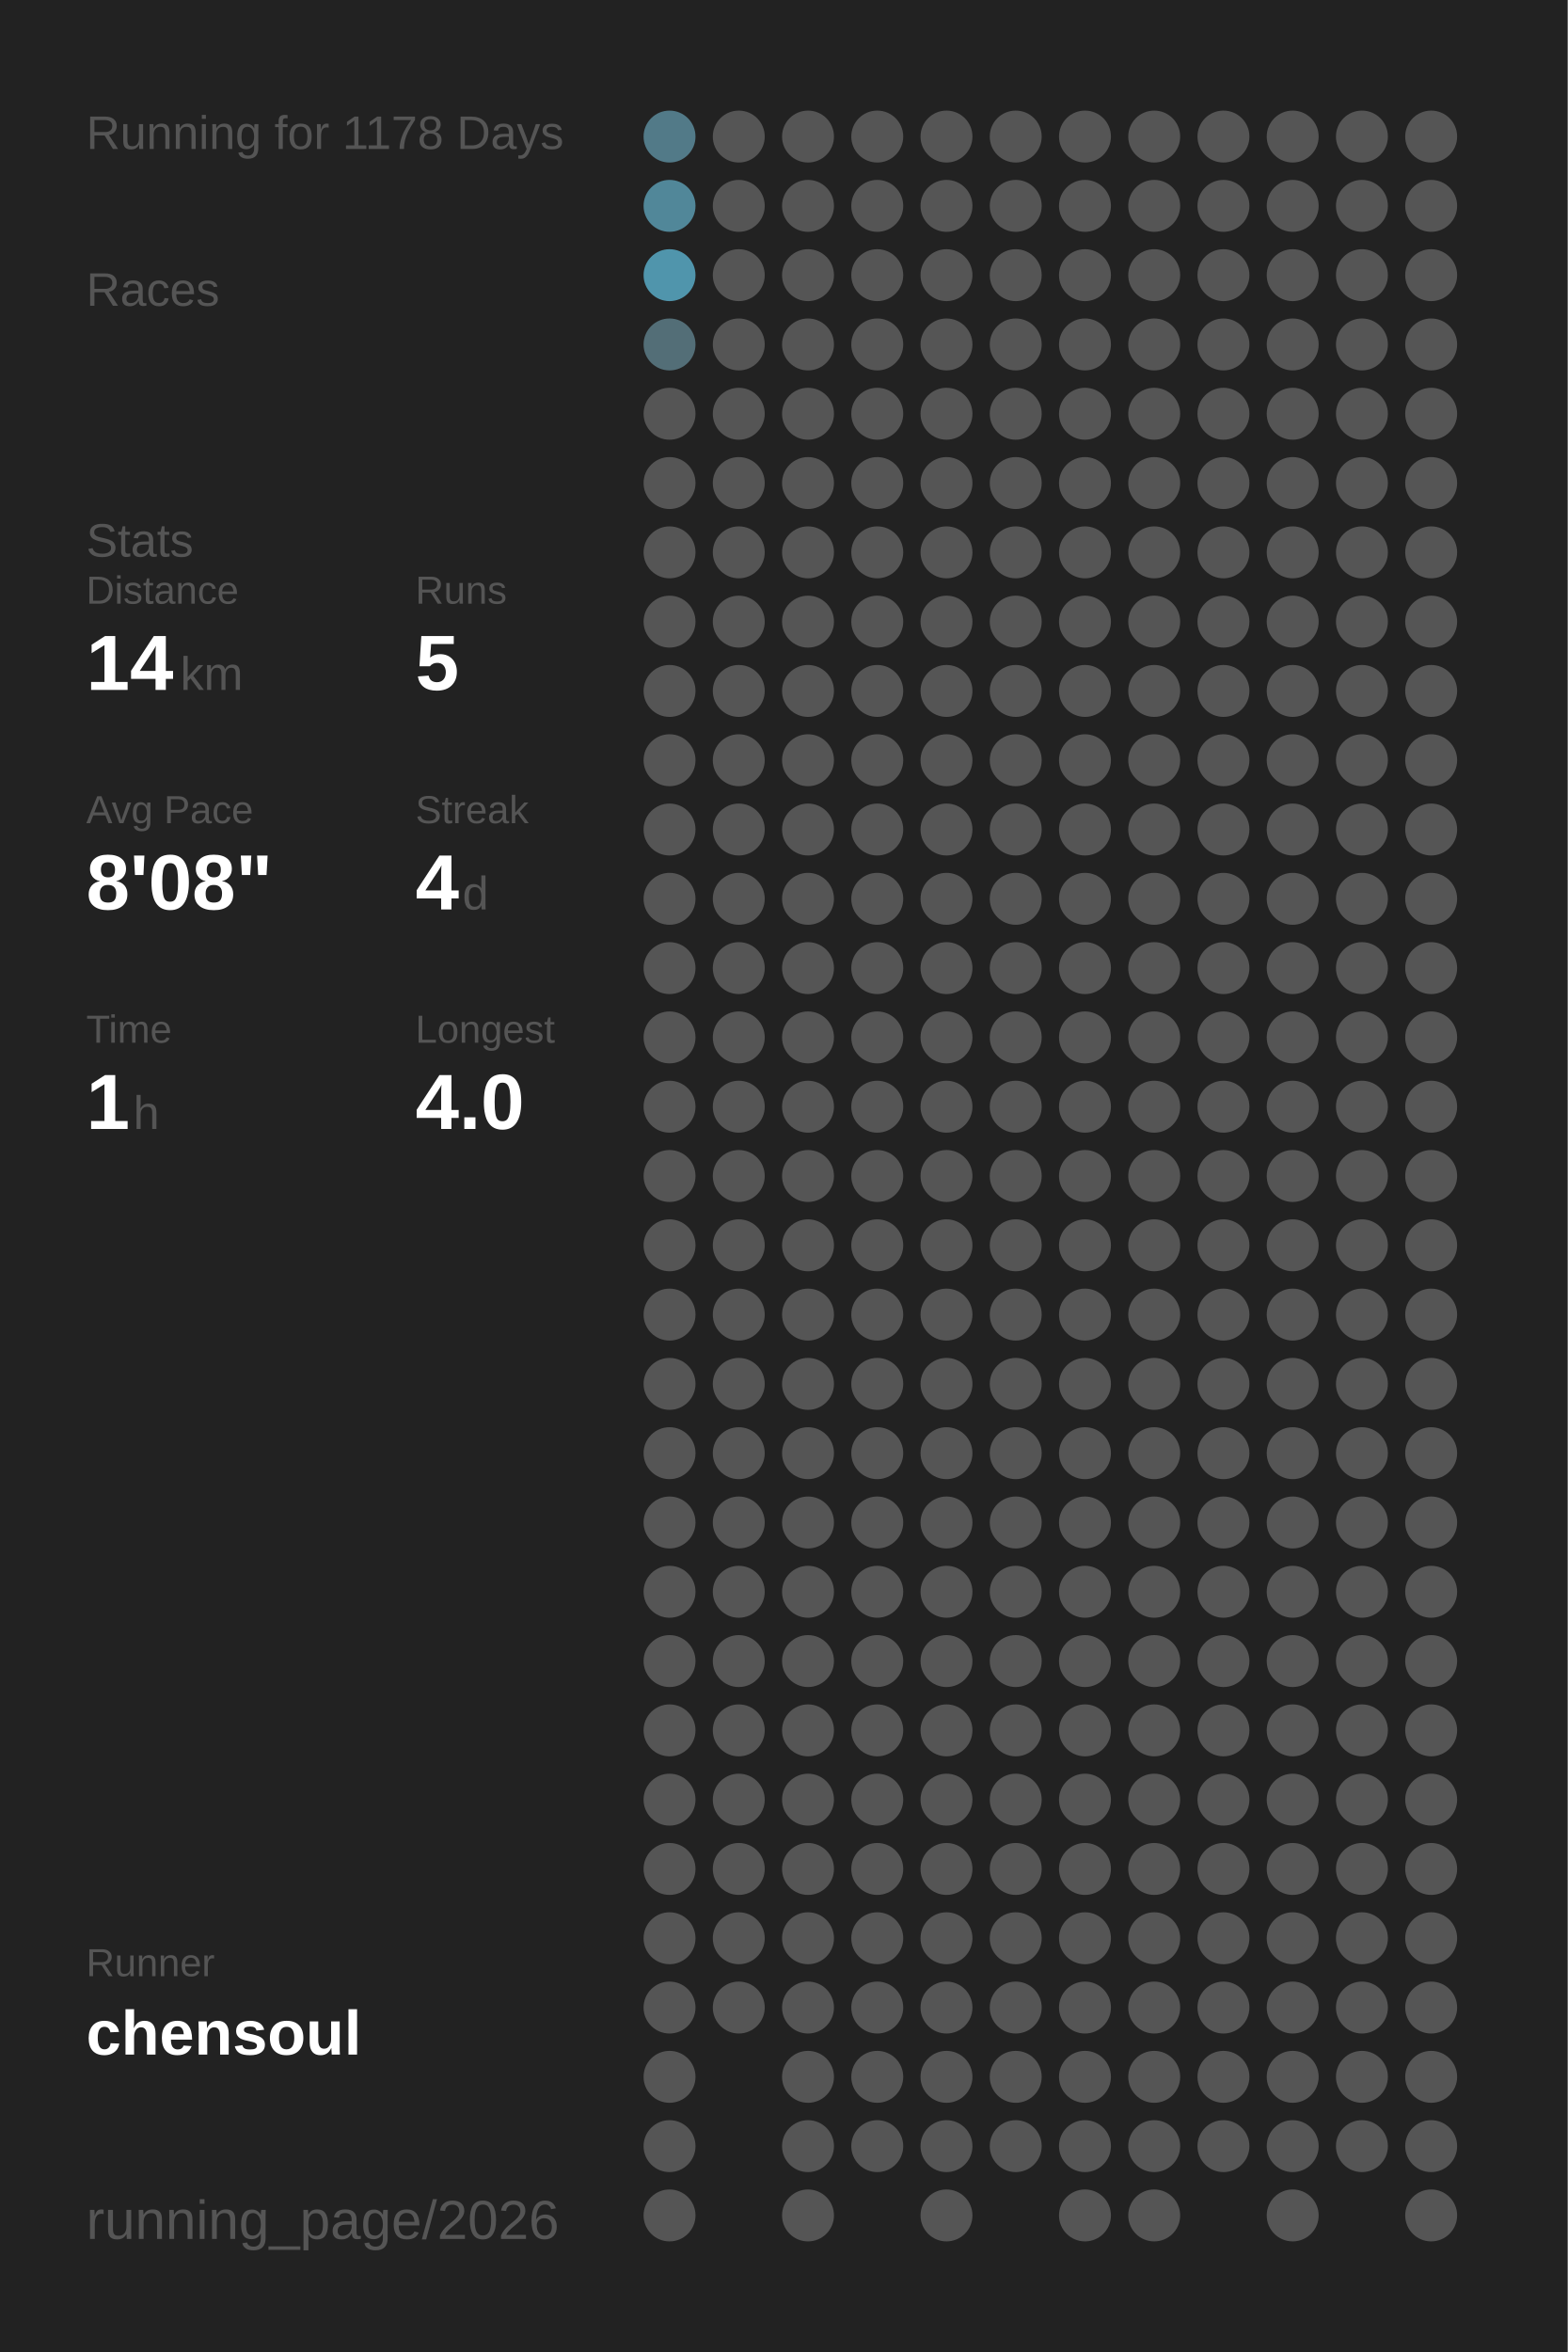
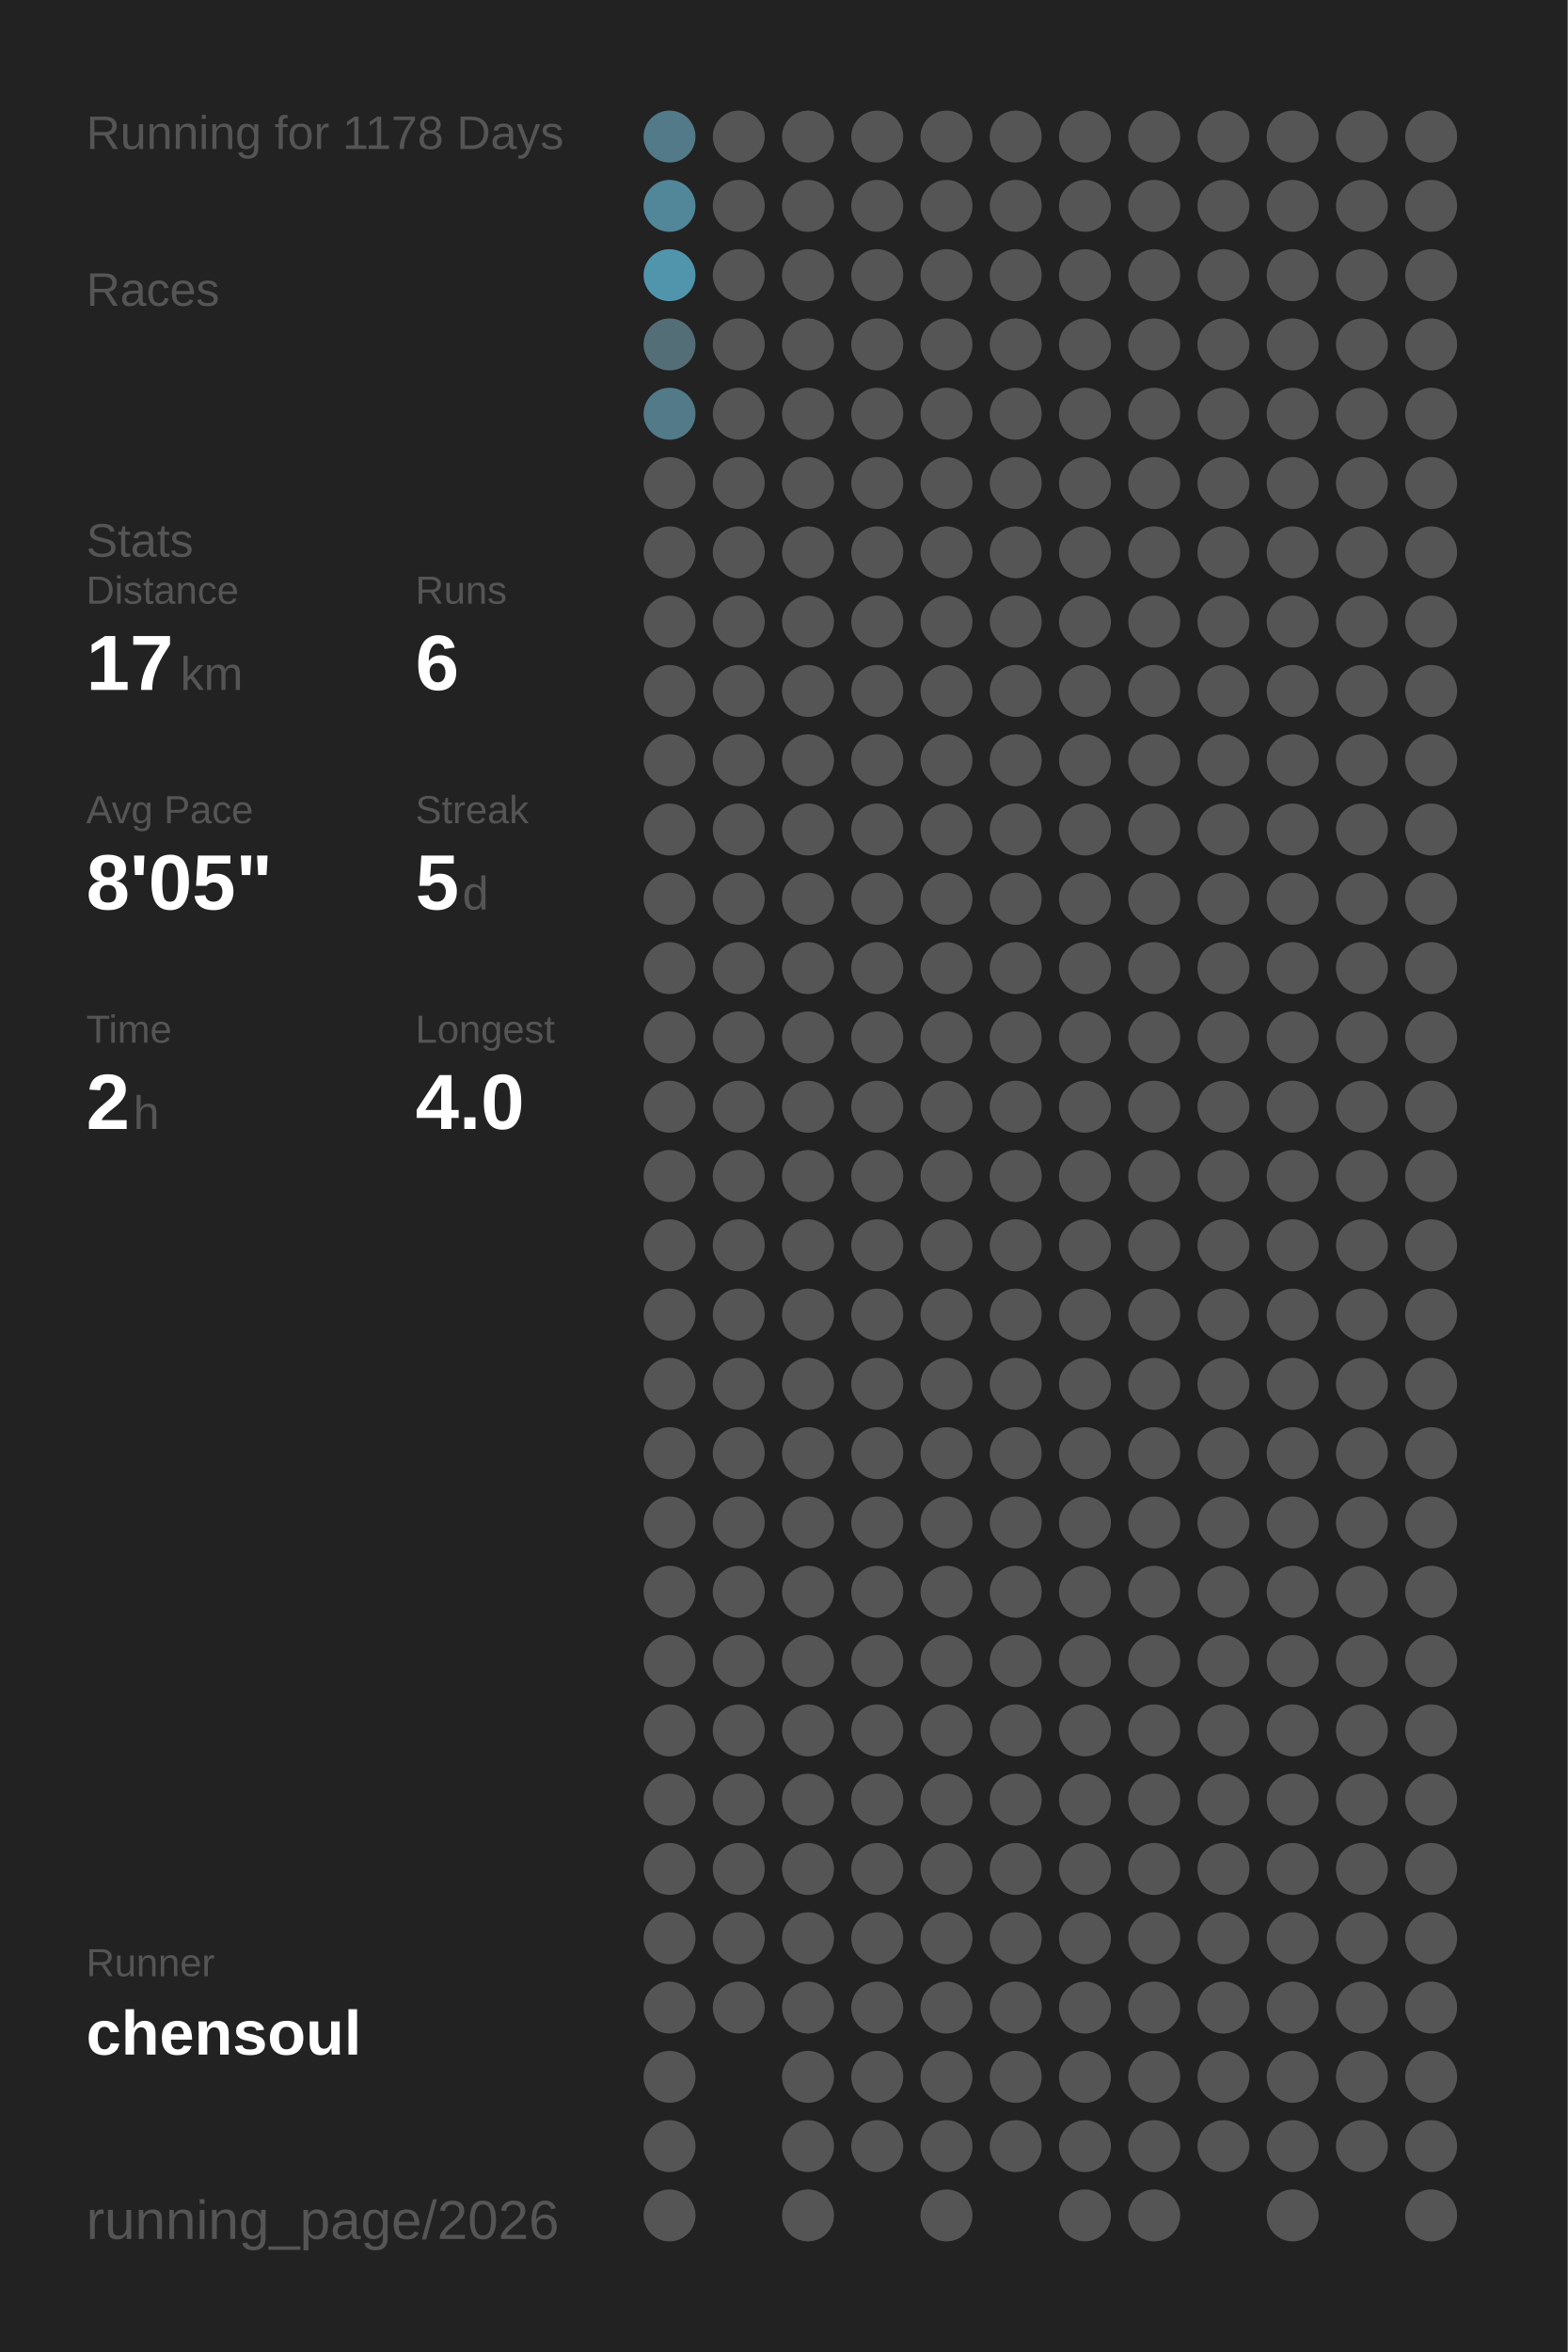
<svg xmlns="http://www.w3.org/2000/svg" baseProfile="full" height="300mm" version="1.1" viewBox="0,0,200,300" width="200mm">
  <defs />
  <rect fill="#222222" height="300" width="200" x="0" y="0" />
  <text fill="#555555" style="font-size:6px; font-family:Arial;" x="11" y="19">Running for 1178 Days</text>
  <text fill="#555555" style="font-size:6px; font-family:Arial;" x="11" y="39">Races</text>
  <text fill="#555555" style="font-size:6px; font-family:Arial;" x="11" y="71">Stats</text>
  <text fill="#555555" style="font-size:5px; font-family:Arial;" x="11" y="77">Distance</text>
-   <text fill="#FFFFFF" style="font-size:10px; font-family:Arial; font-weight:bold;" x="11" y="88">14</text>
+   <text fill="#FFFFFF" style="font-size:10px; font-family:Arial; font-weight:bold;" x="11" y="88">17</text>
  <text fill="#555555" style="font-size:6px; font-family:Arial;" x="23" y="88">km</text>
  <text fill="#555555" style="font-size:5px; font-family:Arial;" x="53" y="77">Runs</text>
-   <text fill="#FFFFFF" style="font-size:10px; font-family:Arial; font-weight:bold;" x="53" y="88">5</text>
+   <text fill="#FFFFFF" style="font-size:10px; font-family:Arial; font-weight:bold;" x="53" y="88">6</text>
  <text fill="#555555" style="font-size:5px; font-family:Arial;" x="11" y="105">Avg Pace</text>
-   <text fill="#FFFFFF" style="font-size:10px; font-family:Arial; font-weight:bold;" x="11" y="116">8'08"</text>
+   <text fill="#FFFFFF" style="font-size:10px; font-family:Arial; font-weight:bold;" x="11" y="116">8'05"</text>
  <text fill="#555555" style="font-size:5px; font-family:Arial;" x="53" y="105">Streak</text>
-   <text fill="#FFFFFF" style="font-size:10px; font-family:Arial; font-weight:bold;" x="53" y="116">4</text>
+   <text fill="#FFFFFF" style="font-size:10px; font-family:Arial; font-weight:bold;" x="53" y="116">5</text>
  <text fill="#555555" style="font-size:6px; font-family:Arial;" x="59" y="116">d</text>
  <text fill="#555555" style="font-size:5px; font-family:Arial;" x="11" y="133">Time</text>
-   <text fill="#FFFFFF" style="font-size:10px; font-family:Arial; font-weight:bold;" x="11" y="144">1</text>
+   <text fill="#FFFFFF" style="font-size:10px; font-family:Arial; font-weight:bold;" x="11" y="144">2</text>
  <text fill="#555555" style="font-size:6px; font-family:Arial;" x="17" y="144">h</text>
  <text fill="#555555" style="font-size:5px; font-family:Arial;" x="53" y="133">Longest</text>
  <text fill="#FFFFFF" style="font-size:10px; font-family:Arial; font-weight:bold;" x="53" y="144">4.0</text>
  <text fill="#555555" style="font-size:5px; font-family:Arial;" x="11" y="252.065">Runner</text>
  <text fill="#FFFFFF" style="font-size:8px; font-family:Arial; font-weight:bold;" x="11" y="262.065">chensoul</text>
  <text fill="#555555" style="font-size:7px; font-family:Arial;" x="11" y="285.581">running_page/2026</text>
  <circle cx="85.417" cy="17.419" fill="#527a88" r="3.312" />
  <circle cx="85.417" cy="26.258" fill="#518799" r="3.312" />
  <circle cx="85.417" cy="35.097" fill="#5095ac" r="3.312" />
  <circle cx="85.417" cy="43.935" fill="#536e77" r="3.312" />
-   <circle cx="85.417" cy="52.774" fill="#555555" r="3.312" />
+   <circle cx="85.417" cy="52.774" fill="#527a88" r="3.312" />
  <circle cx="85.417" cy="61.613" fill="#555555" r="3.312" />
  <circle cx="85.417" cy="70.452" fill="#555555" r="3.312" />
  <circle cx="85.417" cy="79.29" fill="#555555" r="3.312" />
  <circle cx="85.417" cy="88.129" fill="#555555" r="3.312" />
  <circle cx="85.417" cy="96.968" fill="#555555" r="3.312" />
  <circle cx="85.417" cy="105.806" fill="#555555" r="3.312" />
  <circle cx="85.417" cy="114.645" fill="#555555" r="3.312" />
  <circle cx="85.417" cy="123.484" fill="#555555" r="3.312" />
  <circle cx="85.417" cy="132.323" fill="#555555" r="3.312" />
  <circle cx="85.417" cy="141.161" fill="#555555" r="3.312" />
  <circle cx="85.417" cy="150" fill="#555555" r="3.312" />
  <circle cx="85.417" cy="158.839" fill="#555555" r="3.312" />
  <circle cx="85.417" cy="167.677" fill="#555555" r="3.312" />
  <circle cx="85.417" cy="176.516" fill="#555555" r="3.312" />
  <circle cx="85.417" cy="185.355" fill="#555555" r="3.312" />
  <circle cx="85.417" cy="194.194" fill="#555555" r="3.312" />
  <circle cx="85.417" cy="203.032" fill="#555555" r="3.312" />
  <circle cx="85.417" cy="211.871" fill="#555555" r="3.312" />
  <circle cx="85.417" cy="220.71" fill="#555555" r="3.312" />
  <circle cx="85.417" cy="229.548" fill="#555555" r="3.312" />
  <circle cx="85.417" cy="238.387" fill="#555555" r="3.312" />
  <circle cx="85.417" cy="247.226" fill="#555555" r="3.312" />
  <circle cx="85.417" cy="256.065" fill="#555555" r="3.312" />
  <circle cx="85.417" cy="264.903" fill="#555555" r="3.312" />
  <circle cx="85.417" cy="273.742" fill="#555555" r="3.312" />
  <circle cx="85.417" cy="282.581" fill="#555555" r="3.312" />
  <circle cx="94.25" cy="17.419" fill="#555555" r="3.312" />
  <circle cx="94.25" cy="26.258" fill="#555555" r="3.312" />
  <circle cx="94.25" cy="35.097" fill="#555555" r="3.312" />
  <circle cx="94.25" cy="43.935" fill="#555555" r="3.312" />
  <circle cx="94.25" cy="52.774" fill="#555555" r="3.312" />
  <circle cx="94.25" cy="61.613" fill="#555555" r="3.312" />
  <circle cx="94.25" cy="70.452" fill="#555555" r="3.312" />
  <circle cx="94.25" cy="79.29" fill="#555555" r="3.312" />
  <circle cx="94.25" cy="88.129" fill="#555555" r="3.312" />
  <circle cx="94.25" cy="96.968" fill="#555555" r="3.312" />
  <circle cx="94.25" cy="105.806" fill="#555555" r="3.312" />
  <circle cx="94.25" cy="114.645" fill="#555555" r="3.312" />
  <circle cx="94.25" cy="123.484" fill="#555555" r="3.312" />
  <circle cx="94.25" cy="132.323" fill="#555555" r="3.312" />
  <circle cx="94.25" cy="141.161" fill="#555555" r="3.312" />
  <circle cx="94.25" cy="150" fill="#555555" r="3.312" />
  <circle cx="94.25" cy="158.839" fill="#555555" r="3.312" />
  <circle cx="94.25" cy="167.677" fill="#555555" r="3.312" />
  <circle cx="94.25" cy="176.516" fill="#555555" r="3.312" />
  <circle cx="94.25" cy="185.355" fill="#555555" r="3.312" />
  <circle cx="94.25" cy="194.194" fill="#555555" r="3.312" />
  <circle cx="94.25" cy="203.032" fill="#555555" r="3.312" />
  <circle cx="94.25" cy="211.871" fill="#555555" r="3.312" />
  <circle cx="94.25" cy="220.71" fill="#555555" r="3.312" />
  <circle cx="94.25" cy="229.548" fill="#555555" r="3.312" />
  <circle cx="94.25" cy="238.387" fill="#555555" r="3.312" />
  <circle cx="94.25" cy="247.226" fill="#555555" r="3.312" />
  <circle cx="94.25" cy="256.065" fill="#555555" r="3.312" />
  <circle cx="103.083" cy="17.419" fill="#555555" r="3.312" />
  <circle cx="103.083" cy="26.258" fill="#555555" r="3.312" />
  <circle cx="103.083" cy="35.097" fill="#555555" r="3.312" />
  <circle cx="103.083" cy="43.935" fill="#555555" r="3.312" />
  <circle cx="103.083" cy="52.774" fill="#555555" r="3.312" />
  <circle cx="103.083" cy="61.613" fill="#555555" r="3.312" />
  <circle cx="103.083" cy="70.452" fill="#555555" r="3.312" />
  <circle cx="103.083" cy="79.29" fill="#555555" r="3.312" />
  <circle cx="103.083" cy="88.129" fill="#555555" r="3.312" />
  <circle cx="103.083" cy="96.968" fill="#555555" r="3.312" />
  <circle cx="103.083" cy="105.806" fill="#555555" r="3.312" />
  <circle cx="103.083" cy="114.645" fill="#555555" r="3.312" />
  <circle cx="103.083" cy="123.484" fill="#555555" r="3.312" />
  <circle cx="103.083" cy="132.323" fill="#555555" r="3.312" />
  <circle cx="103.083" cy="141.161" fill="#555555" r="3.312" />
  <circle cx="103.083" cy="150" fill="#555555" r="3.312" />
  <circle cx="103.083" cy="158.839" fill="#555555" r="3.312" />
  <circle cx="103.083" cy="167.677" fill="#555555" r="3.312" />
  <circle cx="103.083" cy="176.516" fill="#555555" r="3.312" />
  <circle cx="103.083" cy="185.355" fill="#555555" r="3.312" />
  <circle cx="103.083" cy="194.194" fill="#555555" r="3.312" />
  <circle cx="103.083" cy="203.032" fill="#555555" r="3.312" />
  <circle cx="103.083" cy="211.871" fill="#555555" r="3.312" />
  <circle cx="103.083" cy="220.71" fill="#555555" r="3.312" />
  <circle cx="103.083" cy="229.548" fill="#555555" r="3.312" />
  <circle cx="103.083" cy="238.387" fill="#555555" r="3.312" />
  <circle cx="103.083" cy="247.226" fill="#555555" r="3.312" />
  <circle cx="103.083" cy="256.065" fill="#555555" r="3.312" />
  <circle cx="103.083" cy="264.903" fill="#555555" r="3.312" />
  <circle cx="103.083" cy="273.742" fill="#555555" r="3.312" />
  <circle cx="103.083" cy="282.581" fill="#555555" r="3.312" />
  <circle cx="111.917" cy="17.419" fill="#555555" r="3.312" />
  <circle cx="111.917" cy="26.258" fill="#555555" r="3.312" />
  <circle cx="111.917" cy="35.097" fill="#555555" r="3.312" />
  <circle cx="111.917" cy="43.935" fill="#555555" r="3.312" />
  <circle cx="111.917" cy="52.774" fill="#555555" r="3.312" />
  <circle cx="111.917" cy="61.613" fill="#555555" r="3.312" />
  <circle cx="111.917" cy="70.452" fill="#555555" r="3.312" />
  <circle cx="111.917" cy="79.29" fill="#555555" r="3.312" />
  <circle cx="111.917" cy="88.129" fill="#555555" r="3.312" />
  <circle cx="111.917" cy="96.968" fill="#555555" r="3.312" />
  <circle cx="111.917" cy="105.806" fill="#555555" r="3.312" />
  <circle cx="111.917" cy="114.645" fill="#555555" r="3.312" />
  <circle cx="111.917" cy="123.484" fill="#555555" r="3.312" />
  <circle cx="111.917" cy="132.323" fill="#555555" r="3.312" />
  <circle cx="111.917" cy="141.161" fill="#555555" r="3.312" />
  <circle cx="111.917" cy="150" fill="#555555" r="3.312" />
  <circle cx="111.917" cy="158.839" fill="#555555" r="3.312" />
  <circle cx="111.917" cy="167.677" fill="#555555" r="3.312" />
  <circle cx="111.917" cy="176.516" fill="#555555" r="3.312" />
  <circle cx="111.917" cy="185.355" fill="#555555" r="3.312" />
  <circle cx="111.917" cy="194.194" fill="#555555" r="3.312" />
  <circle cx="111.917" cy="203.032" fill="#555555" r="3.312" />
  <circle cx="111.917" cy="211.871" fill="#555555" r="3.312" />
  <circle cx="111.917" cy="220.71" fill="#555555" r="3.312" />
  <circle cx="111.917" cy="229.548" fill="#555555" r="3.312" />
  <circle cx="111.917" cy="238.387" fill="#555555" r="3.312" />
  <circle cx="111.917" cy="247.226" fill="#555555" r="3.312" />
  <circle cx="111.917" cy="256.065" fill="#555555" r="3.312" />
  <circle cx="111.917" cy="264.903" fill="#555555" r="3.312" />
  <circle cx="111.917" cy="273.742" fill="#555555" r="3.312" />
  <circle cx="120.75" cy="17.419" fill="#555555" r="3.312" />
  <circle cx="120.75" cy="26.258" fill="#555555" r="3.312" />
  <circle cx="120.75" cy="35.097" fill="#555555" r="3.312" />
  <circle cx="120.75" cy="43.935" fill="#555555" r="3.312" />
  <circle cx="120.75" cy="52.774" fill="#555555" r="3.312" />
  <circle cx="120.75" cy="61.613" fill="#555555" r="3.312" />
  <circle cx="120.75" cy="70.452" fill="#555555" r="3.312" />
  <circle cx="120.75" cy="79.29" fill="#555555" r="3.312" />
  <circle cx="120.75" cy="88.129" fill="#555555" r="3.312" />
  <circle cx="120.75" cy="96.968" fill="#555555" r="3.312" />
  <circle cx="120.75" cy="105.806" fill="#555555" r="3.312" />
  <circle cx="120.75" cy="114.645" fill="#555555" r="3.312" />
  <circle cx="120.75" cy="123.484" fill="#555555" r="3.312" />
  <circle cx="120.75" cy="132.323" fill="#555555" r="3.312" />
  <circle cx="120.75" cy="141.161" fill="#555555" r="3.312" />
  <circle cx="120.75" cy="150" fill="#555555" r="3.312" />
  <circle cx="120.75" cy="158.839" fill="#555555" r="3.312" />
  <circle cx="120.75" cy="167.677" fill="#555555" r="3.312" />
  <circle cx="120.75" cy="176.516" fill="#555555" r="3.312" />
  <circle cx="120.75" cy="185.355" fill="#555555" r="3.312" />
  <circle cx="120.75" cy="194.194" fill="#555555" r="3.312" />
  <circle cx="120.75" cy="203.032" fill="#555555" r="3.312" />
  <circle cx="120.75" cy="211.871" fill="#555555" r="3.312" />
  <circle cx="120.75" cy="220.71" fill="#555555" r="3.312" />
  <circle cx="120.75" cy="229.548" fill="#555555" r="3.312" />
  <circle cx="120.75" cy="238.387" fill="#555555" r="3.312" />
  <circle cx="120.75" cy="247.226" fill="#555555" r="3.312" />
  <circle cx="120.75" cy="256.065" fill="#555555" r="3.312" />
  <circle cx="120.75" cy="264.903" fill="#555555" r="3.312" />
  <circle cx="120.75" cy="273.742" fill="#555555" r="3.312" />
  <circle cx="120.75" cy="282.581" fill="#555555" r="3.312" />
  <circle cx="129.583" cy="17.419" fill="#555555" r="3.312" />
  <circle cx="129.583" cy="26.258" fill="#555555" r="3.312" />
  <circle cx="129.583" cy="35.097" fill="#555555" r="3.312" />
  <circle cx="129.583" cy="43.935" fill="#555555" r="3.312" />
  <circle cx="129.583" cy="52.774" fill="#555555" r="3.312" />
  <circle cx="129.583" cy="61.613" fill="#555555" r="3.312" />
  <circle cx="129.583" cy="70.452" fill="#555555" r="3.312" />
  <circle cx="129.583" cy="79.29" fill="#555555" r="3.312" />
  <circle cx="129.583" cy="88.129" fill="#555555" r="3.312" />
  <circle cx="129.583" cy="96.968" fill="#555555" r="3.312" />
  <circle cx="129.583" cy="105.806" fill="#555555" r="3.312" />
  <circle cx="129.583" cy="114.645" fill="#555555" r="3.312" />
  <circle cx="129.583" cy="123.484" fill="#555555" r="3.312" />
  <circle cx="129.583" cy="132.323" fill="#555555" r="3.312" />
  <circle cx="129.583" cy="141.161" fill="#555555" r="3.312" />
  <circle cx="129.583" cy="150" fill="#555555" r="3.312" />
  <circle cx="129.583" cy="158.839" fill="#555555" r="3.312" />
  <circle cx="129.583" cy="167.677" fill="#555555" r="3.312" />
  <circle cx="129.583" cy="176.516" fill="#555555" r="3.312" />
  <circle cx="129.583" cy="185.355" fill="#555555" r="3.312" />
  <circle cx="129.583" cy="194.194" fill="#555555" r="3.312" />
  <circle cx="129.583" cy="203.032" fill="#555555" r="3.312" />
  <circle cx="129.583" cy="211.871" fill="#555555" r="3.312" />
  <circle cx="129.583" cy="220.71" fill="#555555" r="3.312" />
  <circle cx="129.583" cy="229.548" fill="#555555" r="3.312" />
  <circle cx="129.583" cy="238.387" fill="#555555" r="3.312" />
  <circle cx="129.583" cy="247.226" fill="#555555" r="3.312" />
  <circle cx="129.583" cy="256.065" fill="#555555" r="3.312" />
  <circle cx="129.583" cy="264.903" fill="#555555" r="3.312" />
  <circle cx="129.583" cy="273.742" fill="#555555" r="3.312" />
  <circle cx="138.417" cy="17.419" fill="#555555" r="3.312" />
  <circle cx="138.417" cy="26.258" fill="#555555" r="3.312" />
  <circle cx="138.417" cy="35.097" fill="#555555" r="3.312" />
  <circle cx="138.417" cy="43.935" fill="#555555" r="3.312" />
  <circle cx="138.417" cy="52.774" fill="#555555" r="3.312" />
  <circle cx="138.417" cy="61.613" fill="#555555" r="3.312" />
  <circle cx="138.417" cy="70.452" fill="#555555" r="3.312" />
  <circle cx="138.417" cy="79.29" fill="#555555" r="3.312" />
  <circle cx="138.417" cy="88.129" fill="#555555" r="3.312" />
  <circle cx="138.417" cy="96.968" fill="#555555" r="3.312" />
  <circle cx="138.417" cy="105.806" fill="#555555" r="3.312" />
  <circle cx="138.417" cy="114.645" fill="#555555" r="3.312" />
  <circle cx="138.417" cy="123.484" fill="#555555" r="3.312" />
  <circle cx="138.417" cy="132.323" fill="#555555" r="3.312" />
  <circle cx="138.417" cy="141.161" fill="#555555" r="3.312" />
  <circle cx="138.417" cy="150" fill="#555555" r="3.312" />
  <circle cx="138.417" cy="158.839" fill="#555555" r="3.312" />
  <circle cx="138.417" cy="167.677" fill="#555555" r="3.312" />
  <circle cx="138.417" cy="176.516" fill="#555555" r="3.312" />
  <circle cx="138.417" cy="185.355" fill="#555555" r="3.312" />
  <circle cx="138.417" cy="194.194" fill="#555555" r="3.312" />
  <circle cx="138.417" cy="203.032" fill="#555555" r="3.312" />
  <circle cx="138.417" cy="211.871" fill="#555555" r="3.312" />
  <circle cx="138.417" cy="220.71" fill="#555555" r="3.312" />
  <circle cx="138.417" cy="229.548" fill="#555555" r="3.312" />
  <circle cx="138.417" cy="238.387" fill="#555555" r="3.312" />
  <circle cx="138.417" cy="247.226" fill="#555555" r="3.312" />
  <circle cx="138.417" cy="256.065" fill="#555555" r="3.312" />
  <circle cx="138.417" cy="264.903" fill="#555555" r="3.312" />
  <circle cx="138.417" cy="273.742" fill="#555555" r="3.312" />
  <circle cx="138.417" cy="282.581" fill="#555555" r="3.312" />
  <circle cx="147.25" cy="17.419" fill="#555555" r="3.312" />
  <circle cx="147.25" cy="26.258" fill="#555555" r="3.312" />
  <circle cx="147.25" cy="35.097" fill="#555555" r="3.312" />
  <circle cx="147.25" cy="43.935" fill="#555555" r="3.312" />
  <circle cx="147.25" cy="52.774" fill="#555555" r="3.312" />
  <circle cx="147.25" cy="61.613" fill="#555555" r="3.312" />
  <circle cx="147.25" cy="70.452" fill="#555555" r="3.312" />
  <circle cx="147.25" cy="79.29" fill="#555555" r="3.312" />
  <circle cx="147.25" cy="88.129" fill="#555555" r="3.312" />
  <circle cx="147.25" cy="96.968" fill="#555555" r="3.312" />
  <circle cx="147.25" cy="105.806" fill="#555555" r="3.312" />
  <circle cx="147.25" cy="114.645" fill="#555555" r="3.312" />
  <circle cx="147.25" cy="123.484" fill="#555555" r="3.312" />
  <circle cx="147.25" cy="132.323" fill="#555555" r="3.312" />
  <circle cx="147.25" cy="141.161" fill="#555555" r="3.312" />
  <circle cx="147.25" cy="150" fill="#555555" r="3.312" />
  <circle cx="147.25" cy="158.839" fill="#555555" r="3.312" />
  <circle cx="147.25" cy="167.677" fill="#555555" r="3.312" />
  <circle cx="147.25" cy="176.516" fill="#555555" r="3.312" />
  <circle cx="147.25" cy="185.355" fill="#555555" r="3.312" />
  <circle cx="147.25" cy="194.194" fill="#555555" r="3.312" />
  <circle cx="147.25" cy="203.032" fill="#555555" r="3.312" />
  <circle cx="147.25" cy="211.871" fill="#555555" r="3.312" />
  <circle cx="147.25" cy="220.71" fill="#555555" r="3.312" />
  <circle cx="147.25" cy="229.548" fill="#555555" r="3.312" />
  <circle cx="147.25" cy="238.387" fill="#555555" r="3.312" />
  <circle cx="147.25" cy="247.226" fill="#555555" r="3.312" />
  <circle cx="147.25" cy="256.065" fill="#555555" r="3.312" />
  <circle cx="147.25" cy="264.903" fill="#555555" r="3.312" />
  <circle cx="147.25" cy="273.742" fill="#555555" r="3.312" />
  <circle cx="147.25" cy="282.581" fill="#555555" r="3.312" />
  <circle cx="156.083" cy="17.419" fill="#555555" r="3.312" />
  <circle cx="156.083" cy="26.258" fill="#555555" r="3.312" />
  <circle cx="156.083" cy="35.097" fill="#555555" r="3.312" />
  <circle cx="156.083" cy="43.935" fill="#555555" r="3.312" />
  <circle cx="156.083" cy="52.774" fill="#555555" r="3.312" />
  <circle cx="156.083" cy="61.613" fill="#555555" r="3.312" />
  <circle cx="156.083" cy="70.452" fill="#555555" r="3.312" />
  <circle cx="156.083" cy="79.29" fill="#555555" r="3.312" />
  <circle cx="156.083" cy="88.129" fill="#555555" r="3.312" />
  <circle cx="156.083" cy="96.968" fill="#555555" r="3.312" />
  <circle cx="156.083" cy="105.806" fill="#555555" r="3.312" />
  <circle cx="156.083" cy="114.645" fill="#555555" r="3.312" />
  <circle cx="156.083" cy="123.484" fill="#555555" r="3.312" />
  <circle cx="156.083" cy="132.323" fill="#555555" r="3.312" />
  <circle cx="156.083" cy="141.161" fill="#555555" r="3.312" />
  <circle cx="156.083" cy="150" fill="#555555" r="3.312" />
  <circle cx="156.083" cy="158.839" fill="#555555" r="3.312" />
  <circle cx="156.083" cy="167.677" fill="#555555" r="3.312" />
  <circle cx="156.083" cy="176.516" fill="#555555" r="3.312" />
  <circle cx="156.083" cy="185.355" fill="#555555" r="3.312" />
  <circle cx="156.083" cy="194.194" fill="#555555" r="3.312" />
  <circle cx="156.083" cy="203.032" fill="#555555" r="3.312" />
  <circle cx="156.083" cy="211.871" fill="#555555" r="3.312" />
  <circle cx="156.083" cy="220.71" fill="#555555" r="3.312" />
  <circle cx="156.083" cy="229.548" fill="#555555" r="3.312" />
  <circle cx="156.083" cy="238.387" fill="#555555" r="3.312" />
  <circle cx="156.083" cy="247.226" fill="#555555" r="3.312" />
  <circle cx="156.083" cy="256.065" fill="#555555" r="3.312" />
  <circle cx="156.083" cy="264.903" fill="#555555" r="3.312" />
  <circle cx="156.083" cy="273.742" fill="#555555" r="3.312" />
  <circle cx="164.917" cy="17.419" fill="#555555" r="3.312" />
  <circle cx="164.917" cy="26.258" fill="#555555" r="3.312" />
  <circle cx="164.917" cy="35.097" fill="#555555" r="3.312" />
  <circle cx="164.917" cy="43.935" fill="#555555" r="3.312" />
  <circle cx="164.917" cy="52.774" fill="#555555" r="3.312" />
  <circle cx="164.917" cy="61.613" fill="#555555" r="3.312" />
  <circle cx="164.917" cy="70.452" fill="#555555" r="3.312" />
  <circle cx="164.917" cy="79.29" fill="#555555" r="3.312" />
  <circle cx="164.917" cy="88.129" fill="#555555" r="3.312" />
  <circle cx="164.917" cy="96.968" fill="#555555" r="3.312" />
  <circle cx="164.917" cy="105.806" fill="#555555" r="3.312" />
  <circle cx="164.917" cy="114.645" fill="#555555" r="3.312" />
  <circle cx="164.917" cy="123.484" fill="#555555" r="3.312" />
  <circle cx="164.917" cy="132.323" fill="#555555" r="3.312" />
  <circle cx="164.917" cy="141.161" fill="#555555" r="3.312" />
  <circle cx="164.917" cy="150" fill="#555555" r="3.312" />
  <circle cx="164.917" cy="158.839" fill="#555555" r="3.312" />
  <circle cx="164.917" cy="167.677" fill="#555555" r="3.312" />
  <circle cx="164.917" cy="176.516" fill="#555555" r="3.312" />
  <circle cx="164.917" cy="185.355" fill="#555555" r="3.312" />
  <circle cx="164.917" cy="194.194" fill="#555555" r="3.312" />
  <circle cx="164.917" cy="203.032" fill="#555555" r="3.312" />
  <circle cx="164.917" cy="211.871" fill="#555555" r="3.312" />
  <circle cx="164.917" cy="220.71" fill="#555555" r="3.312" />
  <circle cx="164.917" cy="229.548" fill="#555555" r="3.312" />
  <circle cx="164.917" cy="238.387" fill="#555555" r="3.312" />
  <circle cx="164.917" cy="247.226" fill="#555555" r="3.312" />
  <circle cx="164.917" cy="256.065" fill="#555555" r="3.312" />
  <circle cx="164.917" cy="264.903" fill="#555555" r="3.312" />
  <circle cx="164.917" cy="273.742" fill="#555555" r="3.312" />
  <circle cx="164.917" cy="282.581" fill="#555555" r="3.312" />
  <circle cx="173.75" cy="17.419" fill="#555555" r="3.312" />
  <circle cx="173.75" cy="26.258" fill="#555555" r="3.312" />
  <circle cx="173.75" cy="35.097" fill="#555555" r="3.312" />
  <circle cx="173.75" cy="43.935" fill="#555555" r="3.312" />
  <circle cx="173.75" cy="52.774" fill="#555555" r="3.312" />
  <circle cx="173.75" cy="61.613" fill="#555555" r="3.312" />
  <circle cx="173.75" cy="70.452" fill="#555555" r="3.312" />
  <circle cx="173.75" cy="79.29" fill="#555555" r="3.312" />
  <circle cx="173.75" cy="88.129" fill="#555555" r="3.312" />
  <circle cx="173.75" cy="96.968" fill="#555555" r="3.312" />
  <circle cx="173.75" cy="105.806" fill="#555555" r="3.312" />
  <circle cx="173.75" cy="114.645" fill="#555555" r="3.312" />
  <circle cx="173.75" cy="123.484" fill="#555555" r="3.312" />
  <circle cx="173.75" cy="132.323" fill="#555555" r="3.312" />
  <circle cx="173.75" cy="141.161" fill="#555555" r="3.312" />
  <circle cx="173.75" cy="150" fill="#555555" r="3.312" />
  <circle cx="173.75" cy="158.839" fill="#555555" r="3.312" />
  <circle cx="173.75" cy="167.677" fill="#555555" r="3.312" />
  <circle cx="173.75" cy="176.516" fill="#555555" r="3.312" />
  <circle cx="173.75" cy="185.355" fill="#555555" r="3.312" />
  <circle cx="173.75" cy="194.194" fill="#555555" r="3.312" />
  <circle cx="173.75" cy="203.032" fill="#555555" r="3.312" />
  <circle cx="173.75" cy="211.871" fill="#555555" r="3.312" />
  <circle cx="173.75" cy="220.71" fill="#555555" r="3.312" />
  <circle cx="173.75" cy="229.548" fill="#555555" r="3.312" />
  <circle cx="173.75" cy="238.387" fill="#555555" r="3.312" />
  <circle cx="173.75" cy="247.226" fill="#555555" r="3.312" />
  <circle cx="173.75" cy="256.065" fill="#555555" r="3.312" />
  <circle cx="173.75" cy="264.903" fill="#555555" r="3.312" />
  <circle cx="173.75" cy="273.742" fill="#555555" r="3.312" />
  <circle cx="182.583" cy="17.419" fill="#555555" r="3.312" />
  <circle cx="182.583" cy="26.258" fill="#555555" r="3.312" />
  <circle cx="182.583" cy="35.097" fill="#555555" r="3.312" />
  <circle cx="182.583" cy="43.935" fill="#555555" r="3.312" />
  <circle cx="182.583" cy="52.774" fill="#555555" r="3.312" />
  <circle cx="182.583" cy="61.613" fill="#555555" r="3.312" />
  <circle cx="182.583" cy="70.452" fill="#555555" r="3.312" />
  <circle cx="182.583" cy="79.29" fill="#555555" r="3.312" />
  <circle cx="182.583" cy="88.129" fill="#555555" r="3.312" />
  <circle cx="182.583" cy="96.968" fill="#555555" r="3.312" />
  <circle cx="182.583" cy="105.806" fill="#555555" r="3.312" />
  <circle cx="182.583" cy="114.645" fill="#555555" r="3.312" />
  <circle cx="182.583" cy="123.484" fill="#555555" r="3.312" />
  <circle cx="182.583" cy="132.323" fill="#555555" r="3.312" />
  <circle cx="182.583" cy="141.161" fill="#555555" r="3.312" />
  <circle cx="182.583" cy="150" fill="#555555" r="3.312" />
  <circle cx="182.583" cy="158.839" fill="#555555" r="3.312" />
  <circle cx="182.583" cy="167.677" fill="#555555" r="3.312" />
  <circle cx="182.583" cy="176.516" fill="#555555" r="3.312" />
  <circle cx="182.583" cy="185.355" fill="#555555" r="3.312" />
  <circle cx="182.583" cy="194.194" fill="#555555" r="3.312" />
  <circle cx="182.583" cy="203.032" fill="#555555" r="3.312" />
  <circle cx="182.583" cy="211.871" fill="#555555" r="3.312" />
  <circle cx="182.583" cy="220.71" fill="#555555" r="3.312" />
  <circle cx="182.583" cy="229.548" fill="#555555" r="3.312" />
  <circle cx="182.583" cy="238.387" fill="#555555" r="3.312" />
  <circle cx="182.583" cy="247.226" fill="#555555" r="3.312" />
  <circle cx="182.583" cy="256.065" fill="#555555" r="3.312" />
  <circle cx="182.583" cy="264.903" fill="#555555" r="3.312" />
  <circle cx="182.583" cy="273.742" fill="#555555" r="3.312" />
  <circle cx="182.583" cy="282.581" fill="#555555" r="3.312" />
</svg>
